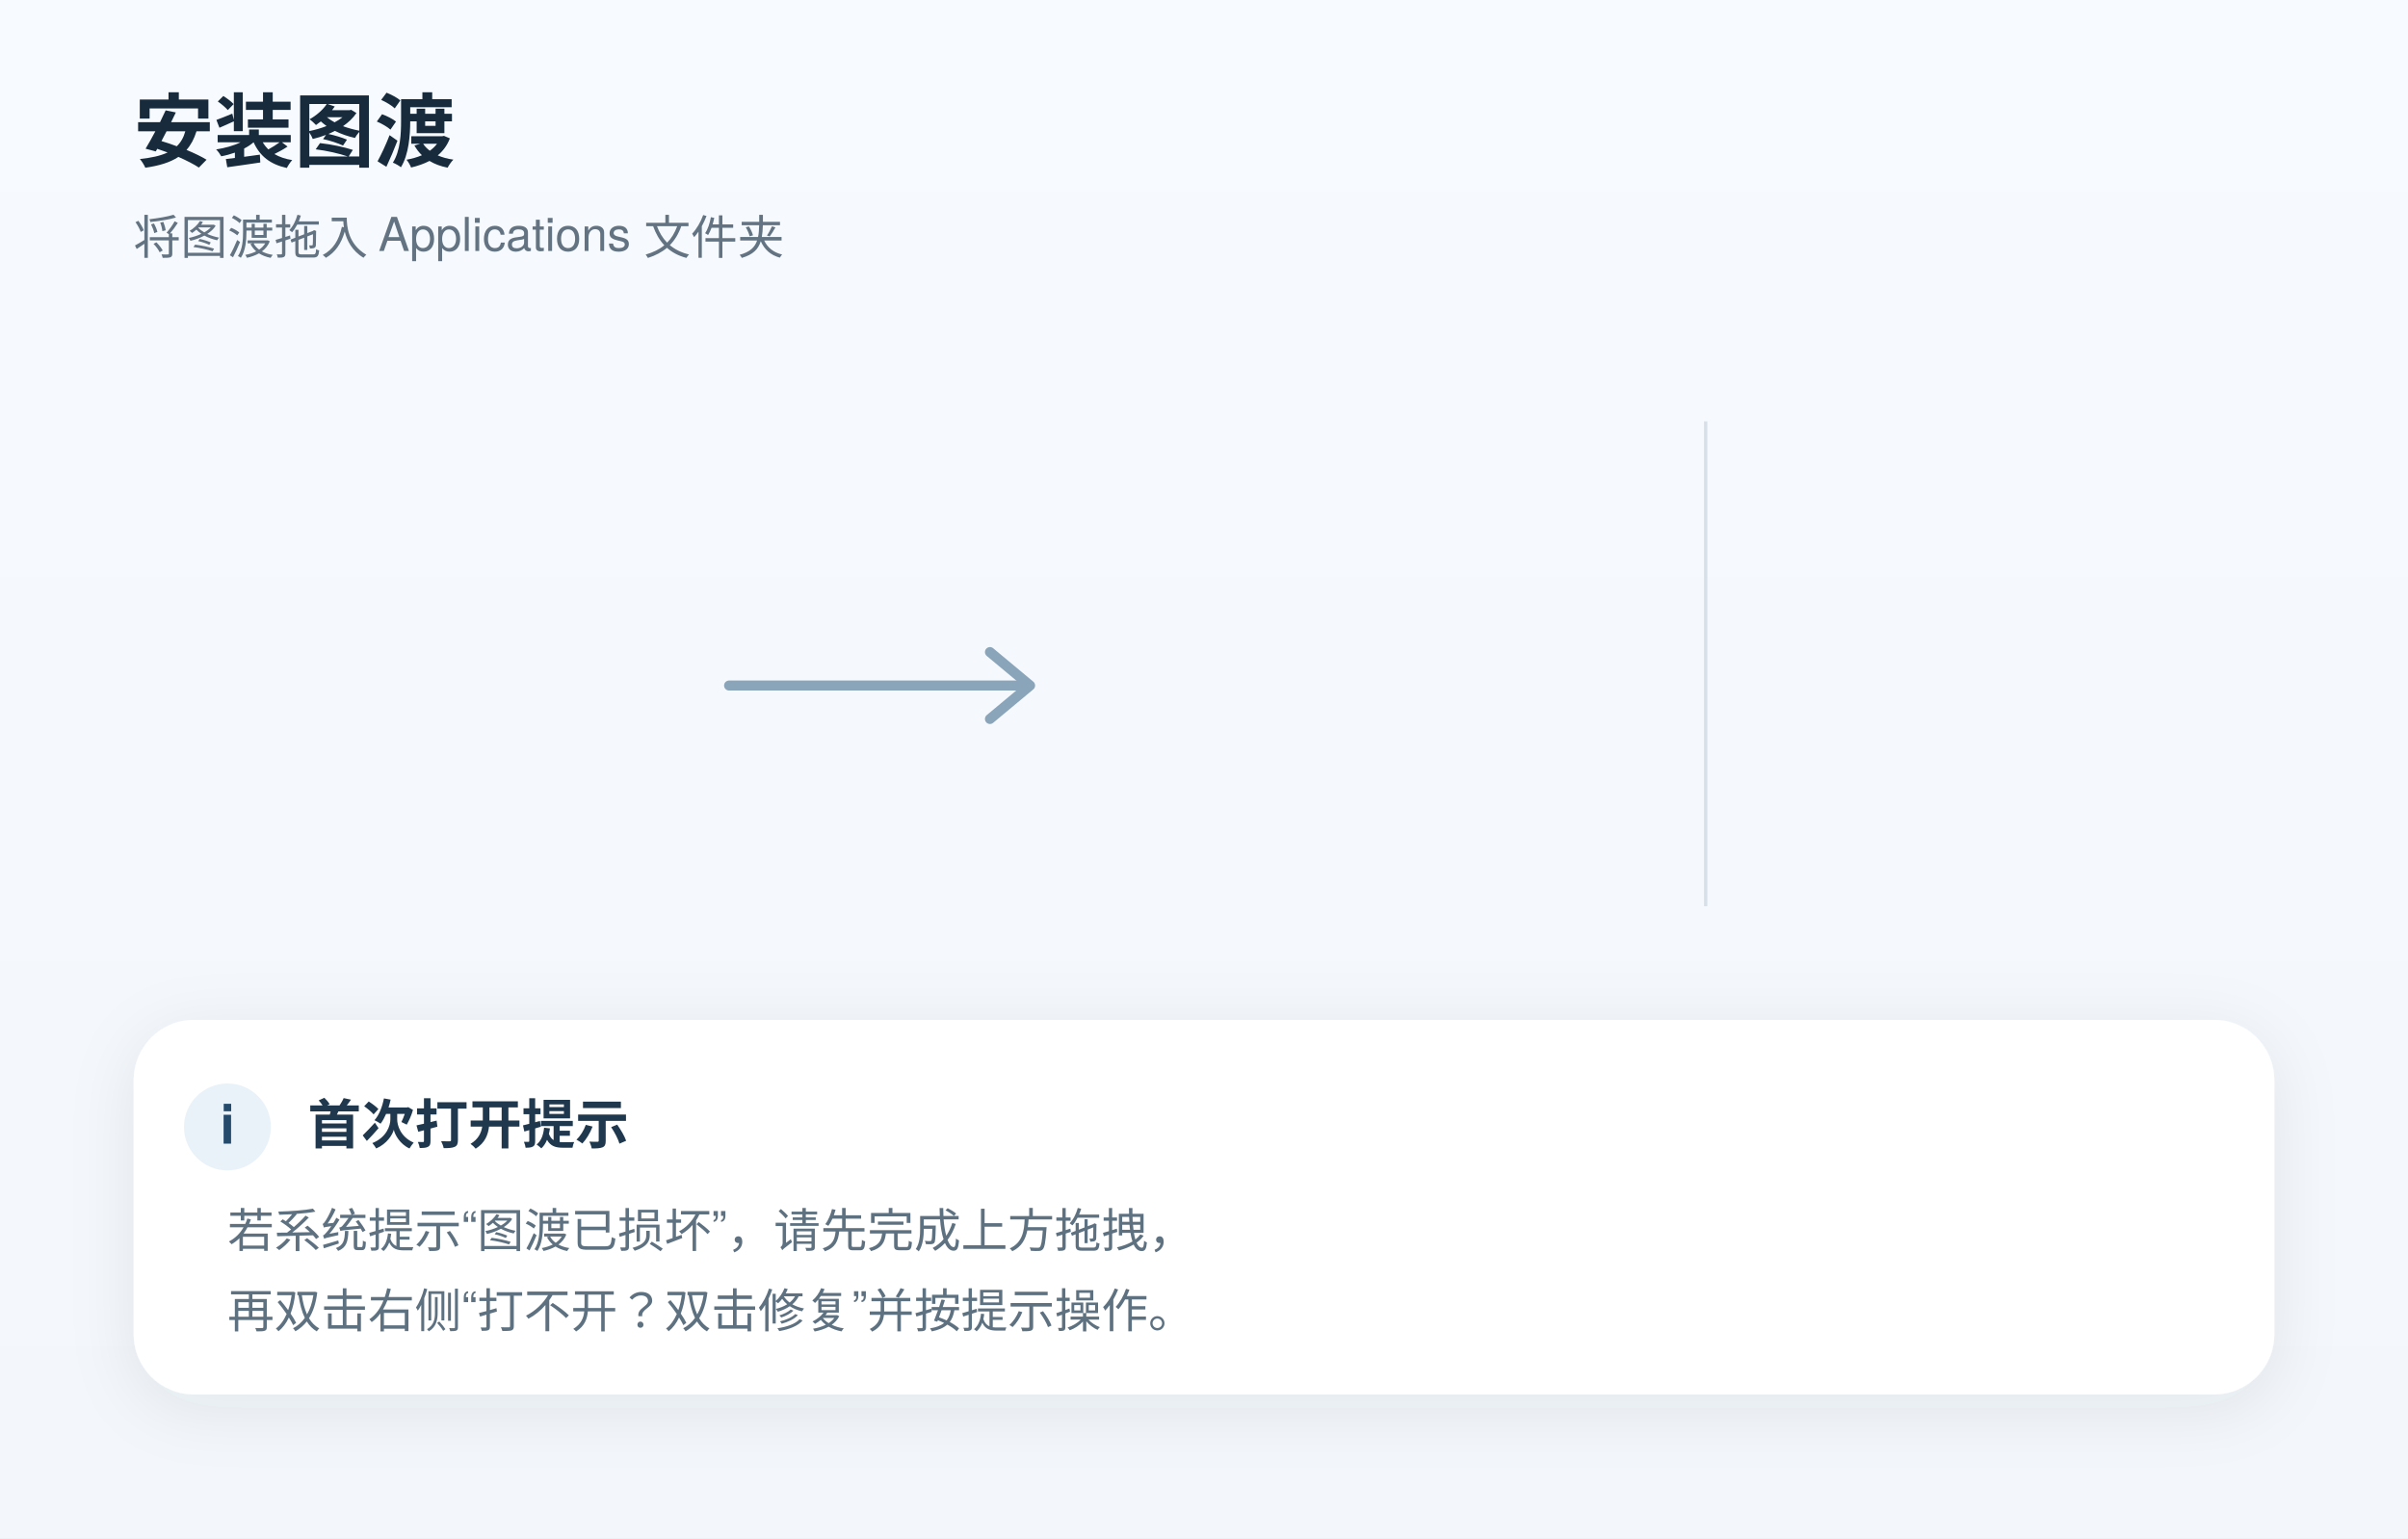
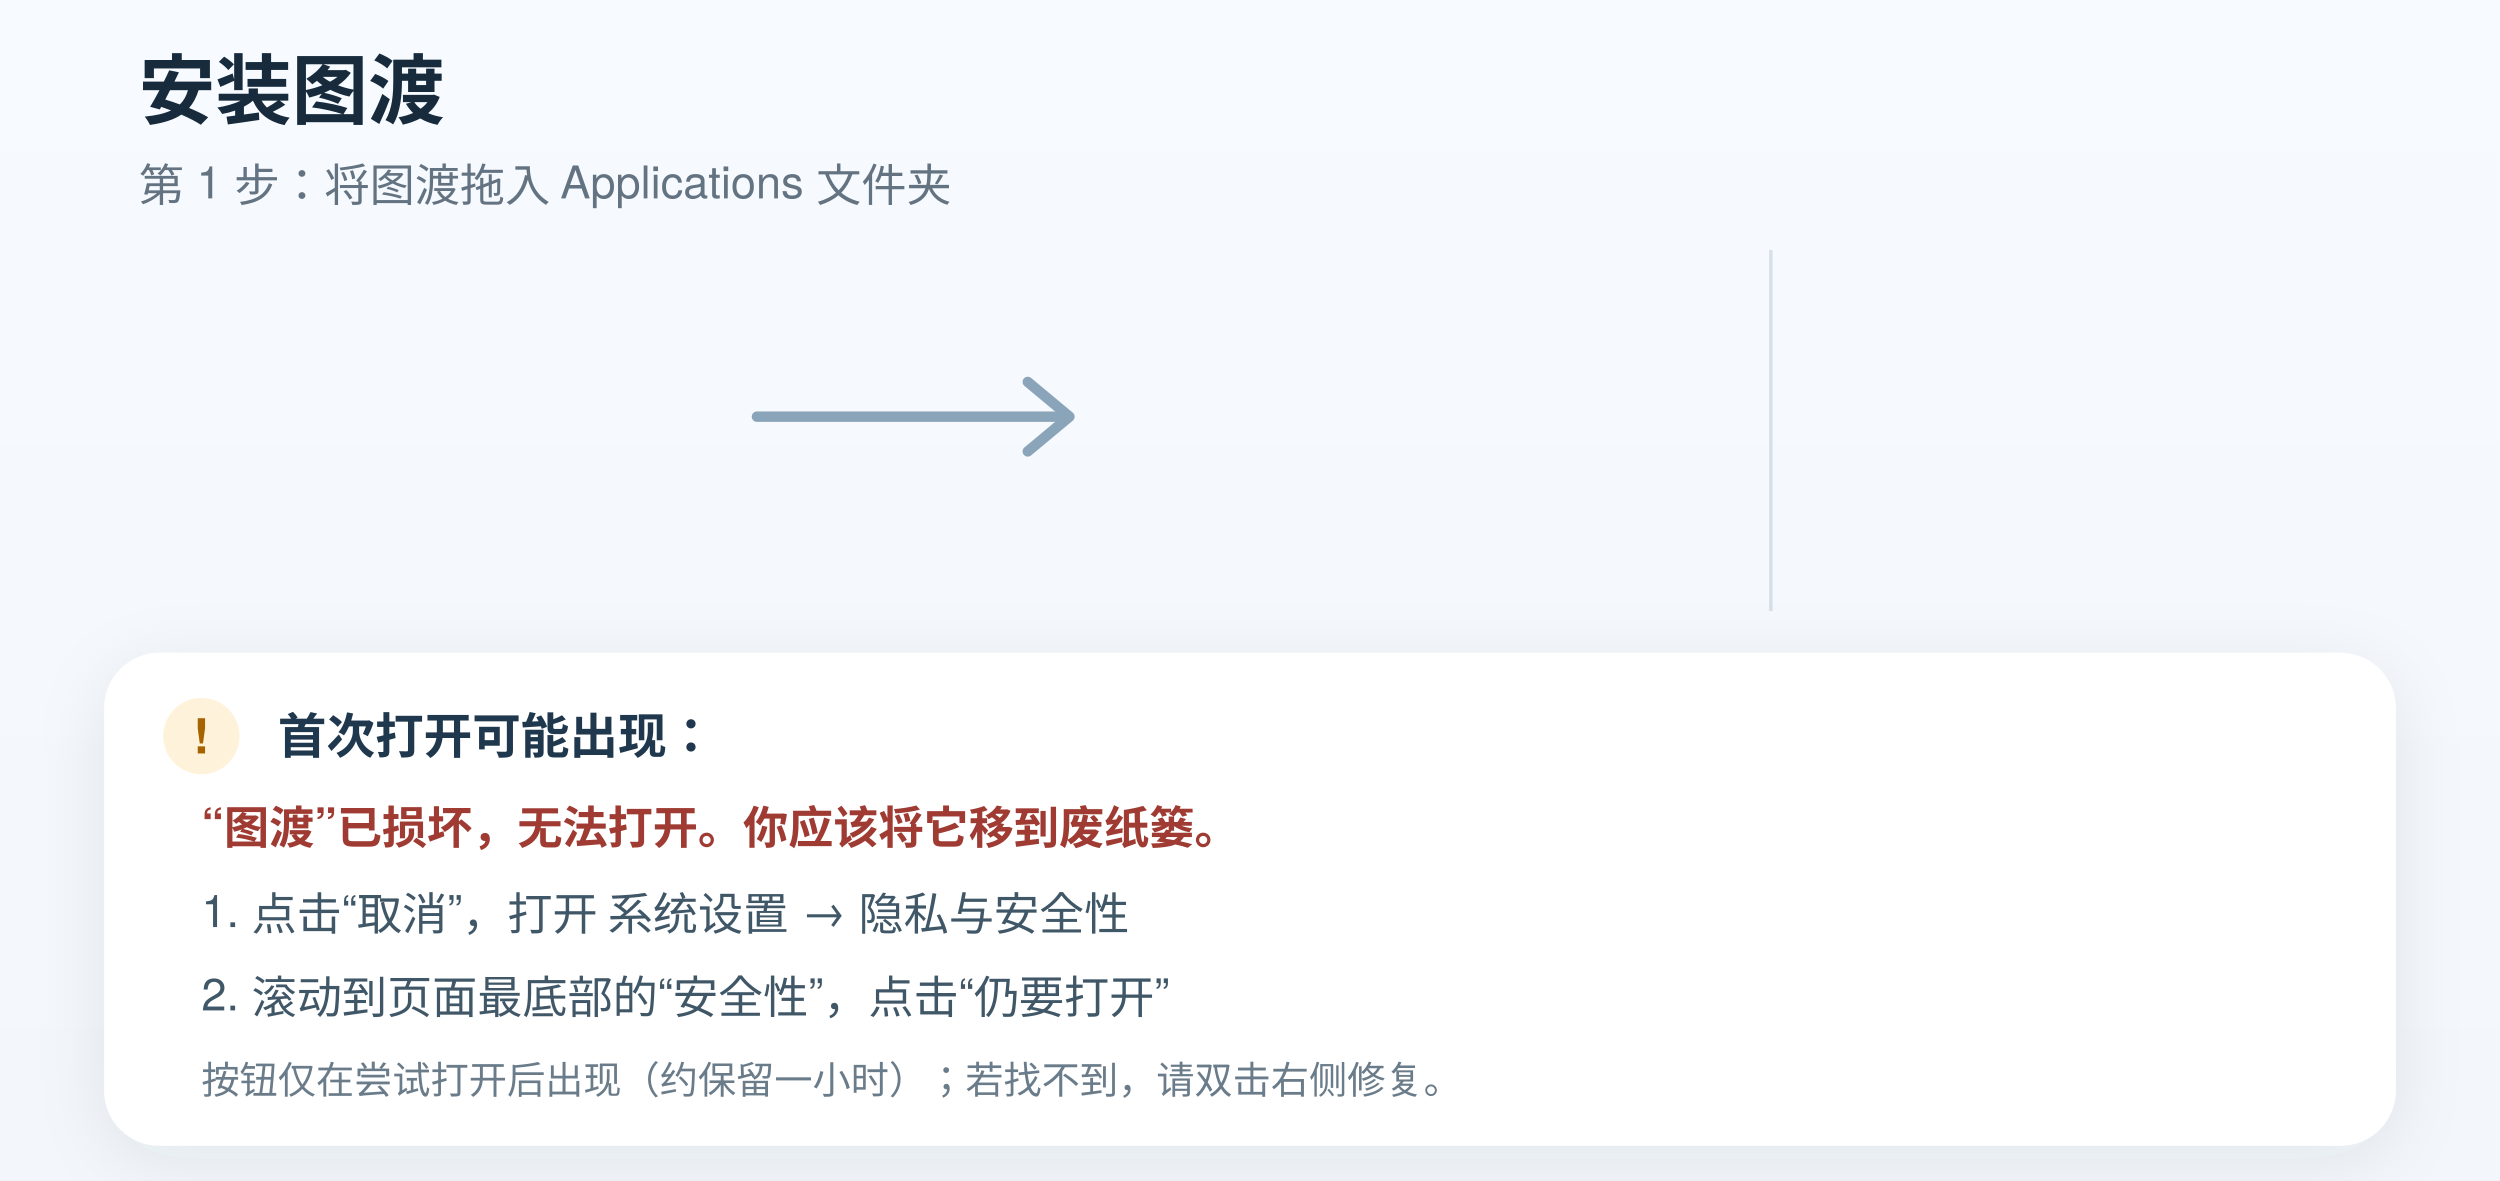
- <svg xmlns="http://www.w3.org/2000/svg" width="720" height="460" viewBox="0 0 720 460">
+ <svg xmlns="http://www.w3.org/2000/svg" width="720" height="340" viewBox="0 0 720 340">
  <defs>
    <linearGradient id="background" x1="0" y1="0" x2="0" y2="1">
      <stop offset="0" stop-color="#f7fbff" />
      <stop offset="1" stop-color="#f3f6fa" />
    </linearGradient>
    <filter id="shadow" x="-20%" y="-20%" width="140%" height="140%">
      <feDropShadow dx="0" dy="4" stdDeviation="10" flood-color="#193651" flood-opacity="0.08" />
    </filter>
  </defs>
-   <rect width="720" height="460" fill="url(#background)" />
-   <text x="40" y="48" fill="#172b3d" font-family="PingFang SC, Helvetica Neue, sans-serif" font-size="24" font-weight="600">安装图渡</text>
-   <text x="40" y="76" fill="#637381" font-family="PingFang SC, Helvetica Neue, sans-serif" font-size="14">将图渡拖入 Applications 文件夹</text>
-   <path d="M 218 205 H 306" fill="none" stroke="#8aa4ba" stroke-width="3" stroke-linecap="round" />
-   <path d="M 296 195 L 308 205 L 296 215" fill="none" stroke="#8aa4ba" stroke-width="3" stroke-linecap="round" stroke-linejoin="round" />
-   <line x1="510" y1="126" x2="510" y2="271" stroke="#d7e0e8" stroke-width="1" />
+   <rect width="720" height="340" fill="url(#background)" />
+   <text x="40" y="34" fill="#172b3d" font-family="PingFang SC, Helvetica Neue, sans-serif" font-size="22" font-weight="600">安装图渡</text>
+   <text x="40" y="58" fill="#637381" font-family="PingFang SC, Helvetica Neue, sans-serif" font-size="13">第 1 步：将图渡拖入 Applications 文件夹</text>
+   <path d="M 218 120 H 306" fill="none" stroke="#8aa4ba" stroke-width="3" stroke-linecap="round" />
+   <path d="M 296 110 L 308 120 L 296 130" fill="none" stroke="#8aa4ba" stroke-width="3" stroke-linecap="round" stroke-linejoin="round" />
+   <line x1="510" y1="72" x2="510" y2="176" stroke="#d7e0e8" stroke-width="1" />
  <g filter="url(#shadow)">
-     <rect x="40" y="305" width="640" height="112" rx="18" fill="#ffffff" />
+     <rect x="30" y="188" width="660" height="142" rx="16" fill="#ffffff" />
  </g>
-   <circle cx="68" cy="337" r="13" fill="#eaf2f9" />
-   <text x="68" y="342" text-anchor="middle" fill="#254b6c" font-family="Helvetica Neue, sans-serif" font-size="16" font-weight="700">i</text>
-   <text x="92" y="342" fill="#20384d" font-family="PingFang SC, Helvetica Neue, sans-serif" font-size="16" font-weight="600">首次打开提示</text>
-   <text x="68" y="373" fill="#5e7181" font-family="PingFang SC, Helvetica Neue, sans-serif" font-size="14">若系统提示“图渡已损坏”，请先完成上方拖拽，</text>
-   <text x="68" y="397" fill="#5e7181" font-family="PingFang SC, Helvetica Neue, sans-serif" font-size="14">再双击右侧“打不开？双击修复”并按提示操作。</text>
+   <circle cx="58" cy="212" r="11" fill="#fff2db" />
+   <text x="58" y="217" text-anchor="middle" fill="#a56400" font-family="Helvetica Neue, sans-serif" font-size="14" font-weight="700">!</text>
+   <text x="80" y="217" fill="#20384d" font-family="PingFang SC, Helvetica Neue, sans-serif" font-size="14" font-weight="600">首次打开可能出现：</text>
+   <text x="58" y="242" fill="#9f3b32" font-family="PingFang SC, Helvetica Neue, sans-serif" font-size="13" font-weight="600">“图渡”已损坏，无法打开。你应该将它移到废纸篓。</text>
+   <text x="58" y="267" fill="#405768" font-family="PingFang SC, Helvetica Neue, sans-serif" font-size="13">1. 点击“取消”，打开 系统设置 → 隐私与安全性</text>
+   <text x="58" y="291" fill="#405768" font-family="PingFang SC, Helvetica Neue, sans-serif" font-size="13">2. 滚动到页面最底部的“安全性”，点击“仍要打开”</text>
+   <text x="58" y="315" fill="#6a7c8a" font-family="PingFang SC, Helvetica Neue, sans-serif" font-size="11">按钮仅在尝试打开后出现（约保留一小时）；若找不到，请双击右侧修复。</text>
</svg>
